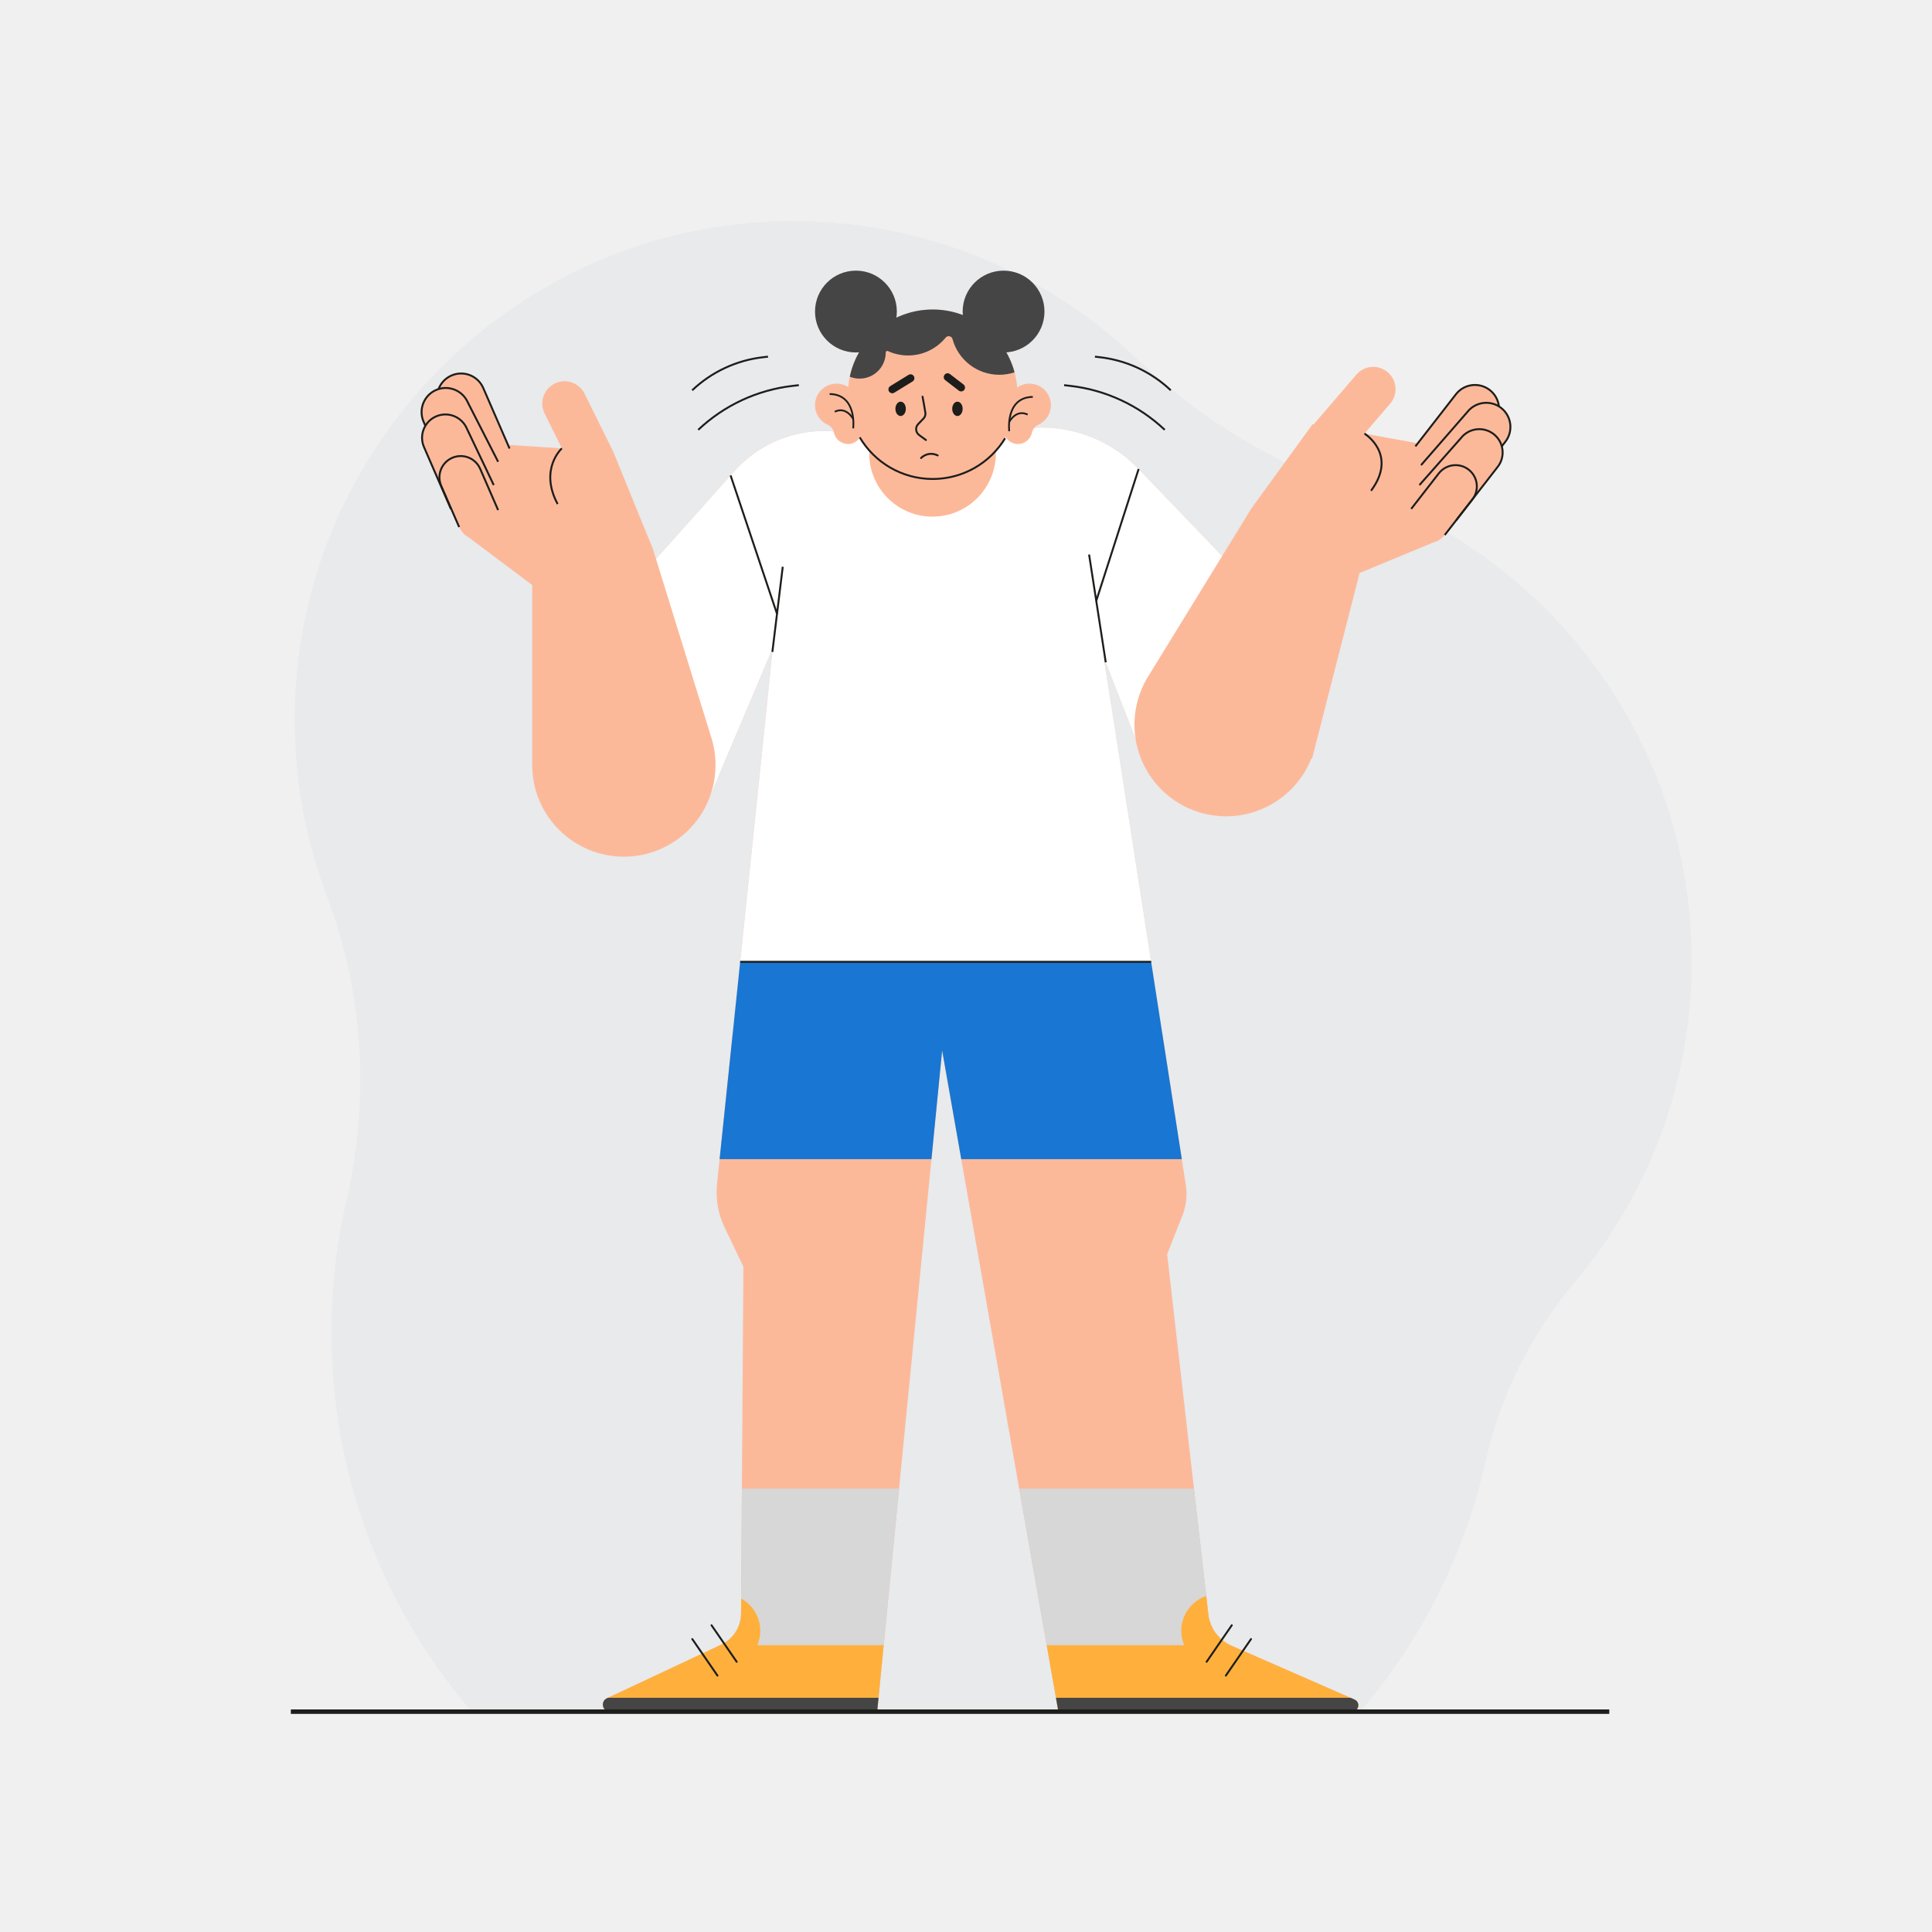
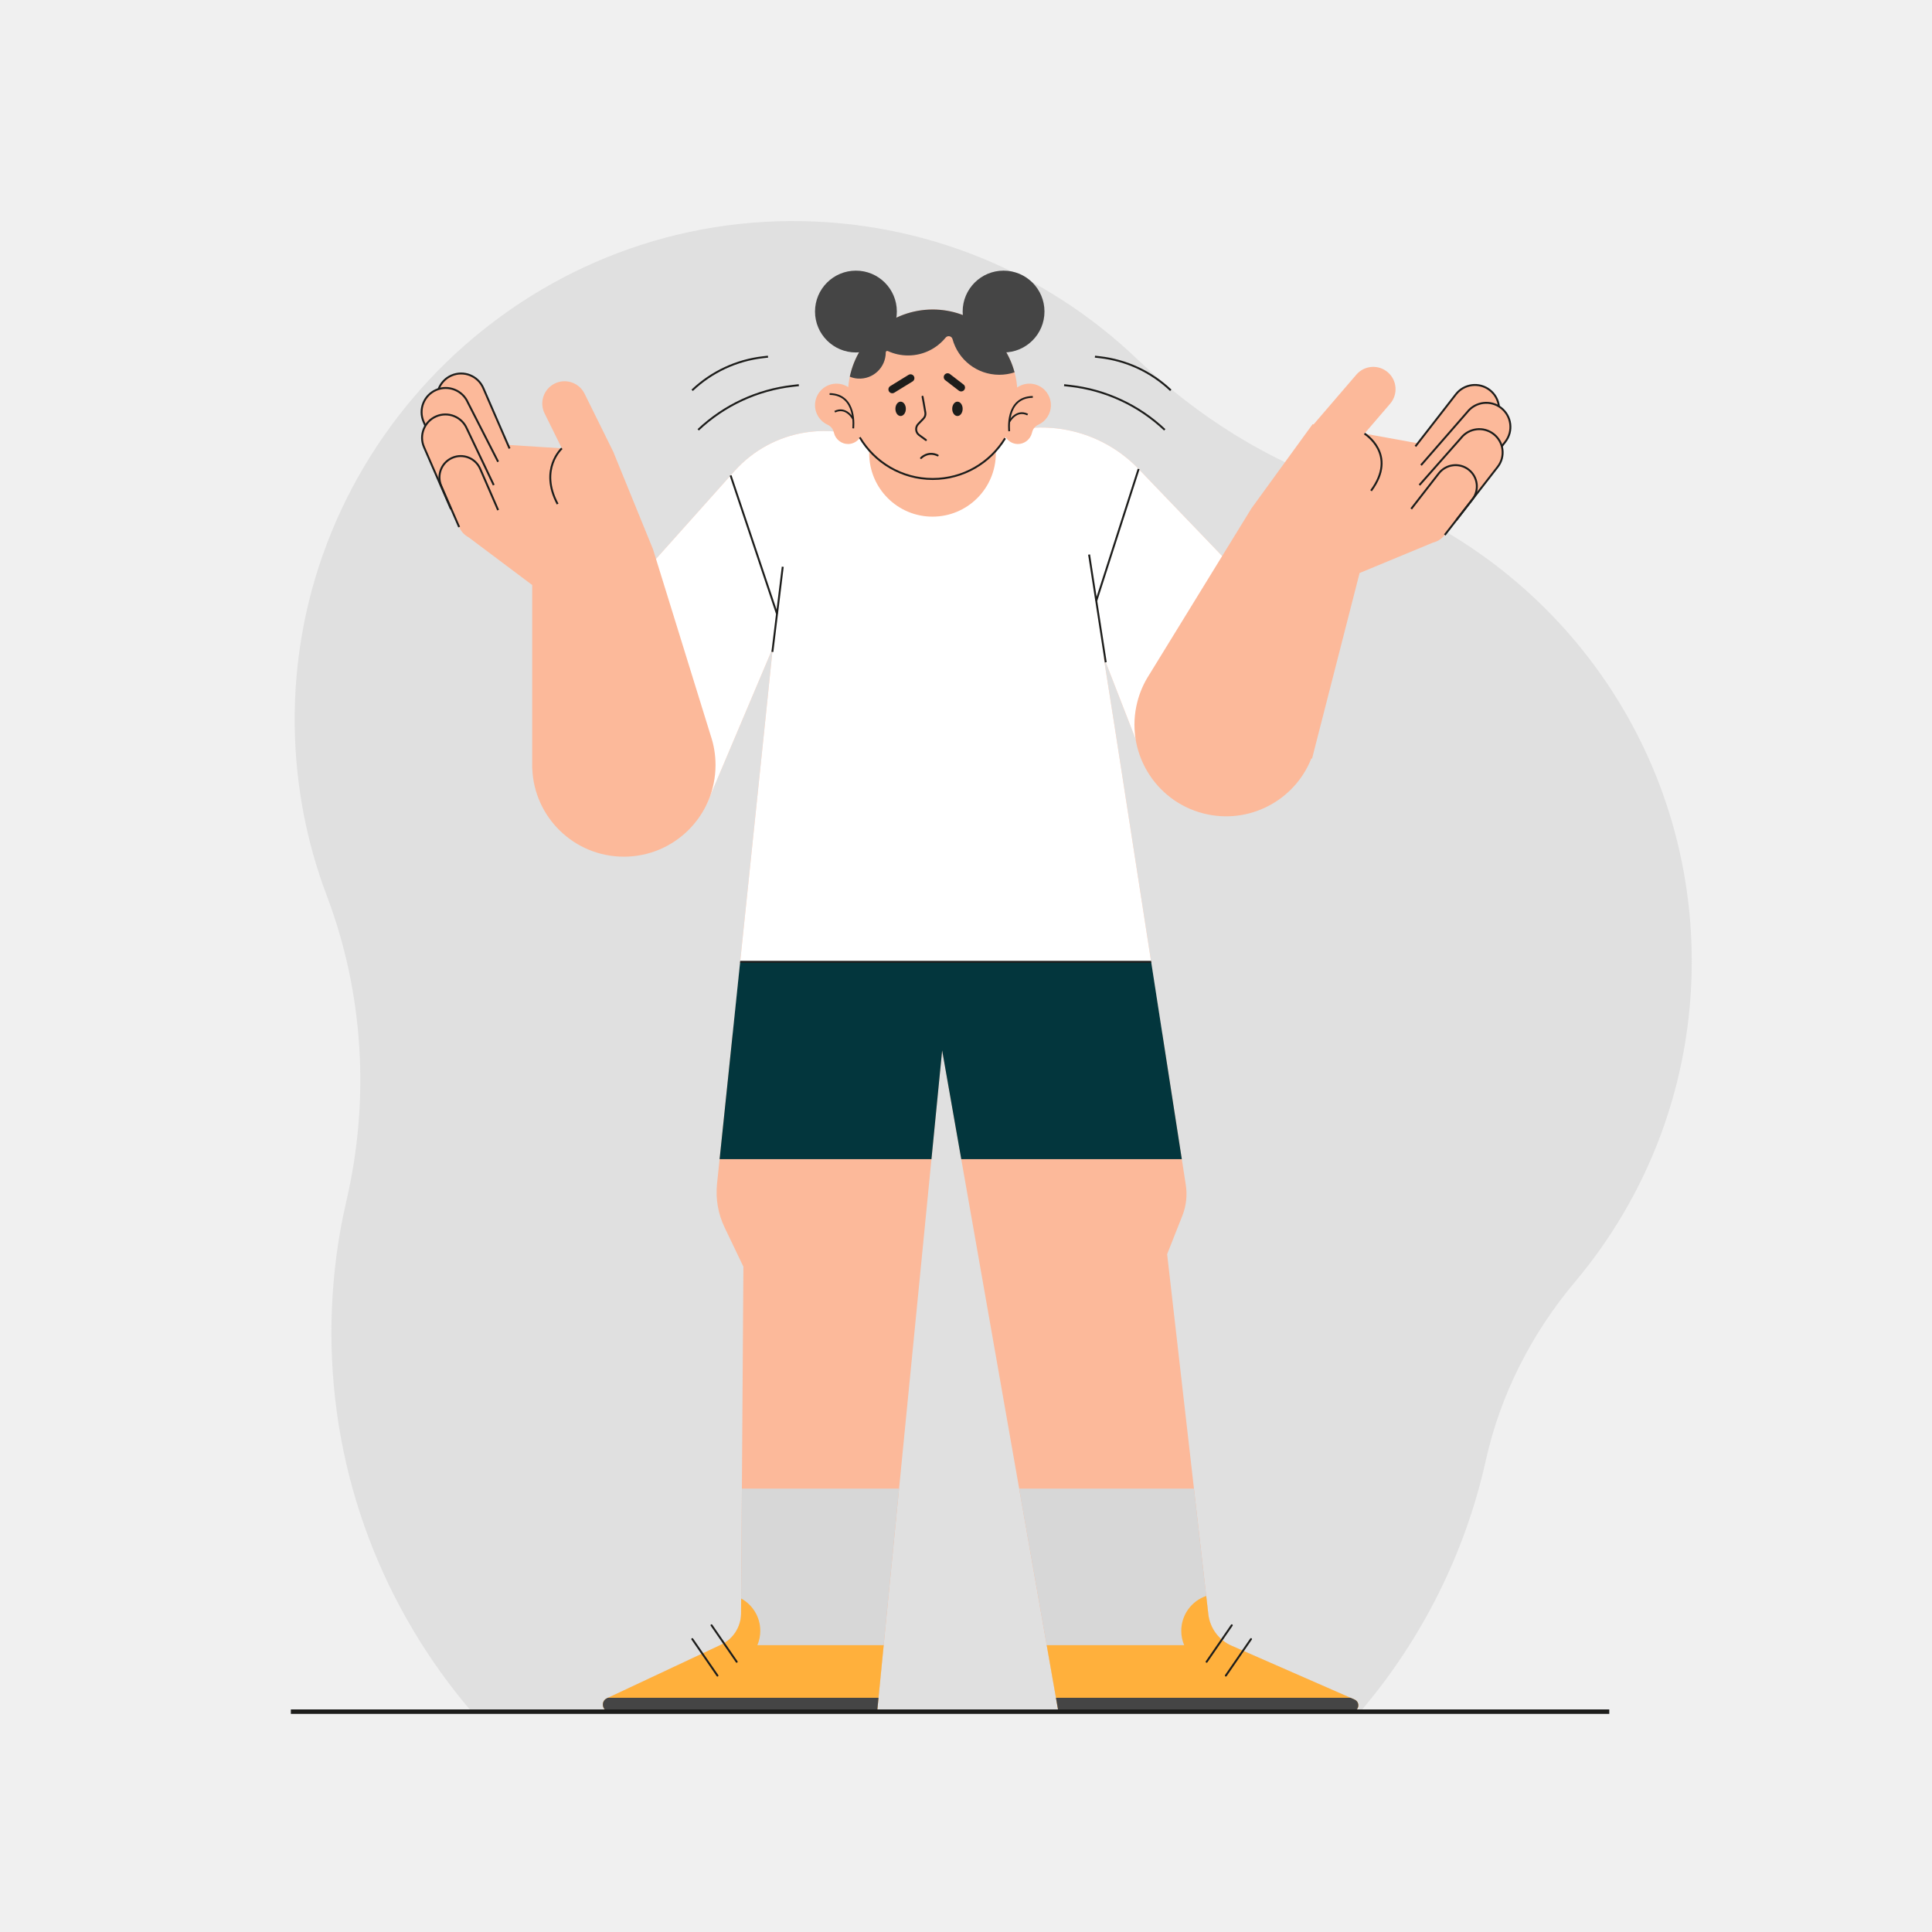
<svg xmlns="http://www.w3.org/2000/svg" version="1.1" x="0px" y="0px" viewBox="0 0 500 500" style="enable-background:new 0 0 500 500;" xml:space="preserve">
  <g id="BACKGROUND">
</g>
  <g id="OBJECTS">
-     <path style="fill:#e8eaec;" d="M85.772,344.935c0,37.259,13.619,71.447,36.122,97.856h230.315   c15.611-18.371,26.91-40.522,32.328-64.889c3.784-17.016,11.835-32.794,23.057-46.132c18.865-22.423,30.231-51.364,30.231-82.961   c0-57.241-37.296-105.768-88.913-122.613c-20.568-6.712-39.066-18.435-54.723-33.367c-23.309-22.229-54.931-35.817-89.73-35.617   C133.124,57.62,75.255,116.714,76.275,188.045c0.22,15.381,3.134,30.11,8.291,43.737c9.518,25.152,11.191,52.673,5.113,78.87   C87.123,321.666,85.772,333.142,85.772,344.935z" />
+     <path style="fill:#e0e0e0;" d="M85.772,344.935c0,37.259,13.619,71.447,36.122,97.856h230.315   c15.611-18.371,26.91-40.522,32.328-64.889c3.784-17.016,11.835-32.794,23.057-46.132c18.865-22.423,30.231-51.364,30.231-82.961   c0-57.241-37.296-105.768-88.913-122.613c-20.568-6.712-39.066-18.435-54.723-33.367c-23.309-22.229-54.931-35.817-89.73-35.617   C133.124,57.62,75.255,116.714,76.275,188.045c0.22,15.381,3.134,30.11,8.291,43.737c9.518,25.152,11.191,52.673,5.113,78.87   C87.123,321.666,85.772,333.142,85.772,344.935z" />
    <g>
      <g>
        <g>
          <path style="fill:#fcb99a;" d="M350.552,439.848l-31.828-13.939c-3.31-1.45-5.6-4.551-6.01-8.141l-10.659-93.188l3.941-9.968      c1.02-2.579,1.318-5.388,0.863-8.124l-18.391-118.42l-2.852-18.074l11.478,29.504l28.683-45.72l-31.102-32.403      c-10.917-11.374-28.104-14.013-41.931-6.44l-12.913,7.073l-11.122-6.358c-12.745-7.285-28.848-4.67-38.631,6.275l-44.376,49.645      l37.059,36.861l17.233-40.743l-2.103,20.38l-12.323,118.301c-0.403,3.87,0.274,7.776,1.955,11.286l4.869,10.161l-0.609,89.761      c-0.023,3.463-2.035,6.604-5.169,8.075l-29.545,13.863c-1.758,0.825-1.17,3.462,0.772,3.462h69.164l16.821-171.125      l30.084,171.125h75.986C351.666,442.976,352.172,440.557,350.552,439.848z" />
          <path style="fill:#FFFFFF;" d="M288.469,188.067l-2.852-18.074l11.478,29.504l28.683-45.72l-31.102-32.403      c-10.917-11.374-28.104-14.013-41.931-6.44l-12.913,7.073l-11.122-6.358c-12.745-7.285-28.848-4.67-38.631,6.275l-44.376,49.645      l37.059,36.861l17.233-40.743l-2.103,20.38l-8.271,79.403H300.8L288.469,188.067z" />
-           <polygon style="fill:#1976d2;" points="297.919,248.917 191.554,248.917 186.234,299.981 241.062,299.981 243.828,271.851       248.773,299.981 305.849,299.981     " />
+           <polygon style="fill:#03363d;" points="297.919,248.917 191.554,248.917 186.234,299.981 241.062,299.981 243.828,271.851       248.773,299.981 305.849,299.981     " />
          <g>
            <line style="fill:none;stroke:#1D1D1B;stroke-width:0.5;stroke-miterlimit:10;" x1="202.575" y1="146.674" x2="199.889" y2="168.716" />
            <line style="fill:none;stroke:#1D1D1B;stroke-width:0.5;stroke-miterlimit:10;" x1="281.856" y1="143.519" x2="286.167" y2="171.408" />
            <line style="fill:none;stroke:#1D1D1B;stroke-width:0.5;stroke-miterlimit:10;" x1="283.71" y1="155.512" x2="294.676" y2="121.374" />
            <line style="fill:none;stroke:#1D1D1B;stroke-width:0.5;stroke-miterlimit:10;" x1="201.089" y1="158.869" x2="189.078" y2="123.044" />
            <line style="fill:none;stroke:#1D1D1B;stroke-width:0.5;stroke-miterlimit:10;" x1="191.554" y1="248.917" x2="297.919" y2="248.917" />
          </g>
        </g>
        <g>
          <path style="fill:none;stroke:#1D1D1B;stroke-width:0.5;stroke-miterlimit:10;" d="M180.696,111.239L180.696,111.239      c6.712-6.341,15.3-10.333,24.474-11.378l1.568-0.178" />
          <path style="fill:none;stroke:#1D1D1B;stroke-width:0.5;stroke-miterlimit:10;" d="M179.135,101.011l0.056-0.053      c5.021-4.743,11.446-7.73,18.309-8.511l1.258-0.143" />
        </g>
        <g>
          <path style="fill:none;stroke:#1D1D1B;stroke-width:0.5;stroke-miterlimit:10;" d="M301.433,111.239L301.433,111.239      c-6.712-6.341-15.3-10.333-24.474-11.378l-1.568-0.178" />
          <path style="fill:none;stroke:#1D1D1B;stroke-width:0.5;stroke-miterlimit:10;" d="M302.995,101.011l-0.056-0.053      c-5.021-4.743-11.445-7.73-18.309-8.511l-1.258-0.143" />
        </g>
        <g>
          <path style="fill:#fcb99a;" d="M388.482,105.562c-0.181-0.141-0.368-0.269-0.559-0.387c-0.182-1.614-0.988-3.157-2.372-4.232      c-2.723-2.117-6.647-1.625-8.764,1.098l-9.856,12.679l-13.807-2.504l6.651-7.741c2.077-2.417,1.801-6.059-0.616-8.135h0      c-2.417-2.076-6.059-1.801-8.135,0.616l-10.903,12.689c-0.052,0.061-0.102,0.123-0.151,0.186l-0.272-0.049l-15.817,21.773      l-26.461,43.06c-1.367,2.106-2.42,4.466-3.077,7.033c-3.251,12.692,4.403,25.616,17.095,28.867      c11.715,3,23.628-3.29,27.948-14.257l0.169,0.087l12.307-48.05l19.001-7.877c0.547-0.133,1.075-0.35,1.564-0.648l0.002-0.001v0      c0.551-0.337,1.052-0.777,1.473-1.317l7.147-9.195c0.015-0.019,0.028-0.038,0.042-0.057l6.52-8.388      c1.215-1.563,1.542-3.536,1.055-5.309l0.913-1.175C391.697,111.603,391.205,107.679,388.482,105.562z" />
          <g>
            <path style="fill:none;stroke:#1D1D1B;stroke-width:0.5;stroke-miterlimit:10;" d="M353.125,112.216       c0,0,8.721,5.339,1.699,14.786" />
            <g>
              <path style="fill:none;stroke:#1D1D1B;stroke-width:0.5;stroke-miterlimit:10;" d="M387.924,105.175        c-0.182-1.614-0.989-3.156-2.373-4.232l0,0c-2.723-2.117-6.647-1.625-8.764,1.098l-10.479,13.481" />
              <path style="fill:none;stroke:#1D1D1B;stroke-width:0.5;stroke-miterlimit:10;" d="M388.667,115.501l0.913-1.175        c2.117-2.723,1.625-6.647-1.098-8.764l0,0c-2.723-2.117-6.647-1.625-8.764,1.098l-11.958,13.721" />
              <path style="fill:none;stroke:#1D1D1B;stroke-width:0.5;stroke-miterlimit:10;" d="M376.88,134.615l10.731-13.805        c2.047-2.634,1.572-6.428-1.062-8.475l0,0c-2.634-2.047-6.428-1.572-8.475,1.062l-10.731,12.142" />
              <path style="fill:none;stroke:#1D1D1B;stroke-width:0.5;stroke-miterlimit:10;" d="M373.902,138.45l7.147-9.195        c1.864-2.398,1.431-5.853-0.967-7.717l0,0c-2.398-1.864-5.853-1.431-7.717,0.967l-7.147,9.195" />
            </g>
          </g>
        </g>
        <g>
          <path style="fill:#fcb99a;" d="M241.335,133.708c9.049,0,16.385-7.336,16.385-16.385c0-1.285-0.153-2.534-0.432-3.733      c-2.745,0.421-5.451,1.314-7.993,2.706l-9.008,4.934l-7.758-4.435c-2.308-1.32-4.775-2.169-7.281-2.577      c-0.193,1.006-0.298,2.043-0.298,3.105C224.95,126.372,232.286,133.708,241.335,133.708z" />
          <g>
            <ellipse transform="matrix(0.967 -0.2548 0.2548 0.967 -18.0291 64.8602)" style="fill:#fcb99a;" cx="241.382" cy="102.032" rx="21.929" ry="21.929" />
            <path style="fill:#454545;" d="M232.102,80.629c0,5.847-4.74,10.588-10.588,10.588c-5.847,0-10.588-4.74-10.588-10.588       c0-5.847,4.74-10.587,10.588-10.587C227.361,70.041,232.102,74.781,232.102,80.629z" />
            <path style="fill:#454545;" d="M270.309,80.629c0,5.847-4.74,10.588-10.587,10.588s-10.587-4.74-10.587-10.588       c0-5.847,4.74-10.587,10.587-10.587S270.309,74.781,270.309,80.629z" />
            <path style="fill:#fcb99a;" d="M221.175,107.884c0.613-0.946,0.951-2.086,0.889-3.311c-0.143-2.824-2.453-5.136-5.277-5.279       c-3.209-0.162-5.861,2.392-5.861,5.565c0,2.258,1.344,4.2,3.276,5.074c0.832,0.377,1.411,1.126,1.608,2.018       c0.003,0.012,0.006,0.025,0.008,0.038c0.398,1.715,1.969,2.966,3.73,2.921c2.013-0.051,3.63-1.699,3.63-3.725       C223.178,109.751,222.365,108.507,221.175,107.884z" />
            <path style="fill:#fcb99a;" d="M261.725,107.884c-0.613-0.946-0.951-2.086-0.889-3.311c0.143-2.824,2.453-5.136,5.277-5.279       c3.209-0.162,5.861,2.392,5.861,5.565c0,2.258-1.344,4.2-3.276,5.074c-0.832,0.377-1.411,1.126-1.608,2.018       c-0.003,0.012-0.006,0.025-0.008,0.038c-0.399,1.715-1.969,2.966-3.73,2.921c-2.013-0.051-3.63-1.699-3.63-3.725       C259.721,109.751,260.535,108.507,261.725,107.884z" />
            <path style="fill:#1D1D1B;" d="M234.432,105.806c0,1.026-0.605,1.858-1.351,1.858c-0.746,0-1.351-0.832-1.351-1.858       c0-1.026,0.605-1.857,1.351-1.857C233.827,103.948,234.432,104.78,234.432,105.806z" />
            <path style="fill:#1D1D1B;" d="M249.134,105.806c0,1.026-0.605,1.858-1.351,1.858c-0.746,0-1.351-0.832-1.351-1.858       c0-1.026,0.605-1.857,1.351-1.857C248.529,103.948,249.134,104.78,249.134,105.806z" />
            <path style="fill:none;stroke:#1D1D1B;stroke-width:0.5;stroke-linecap:round;stroke-miterlimit:10;" d="M238.755,102.665       c0.049,0.147,0.487,2.698,0.725,4.097c0.097,0.568-0.082,1.146-0.482,1.561l-1.375,1.428c-0.795,0.826-0.679,2.163,0.246,2.839       l1.763,1.288" />
            <line style="fill:#FFFFFF;stroke:#1D1D1B;stroke-width:2;stroke-linecap:round;stroke-miterlimit:10;" x1="230.92" y1="100.774" x2="235.648" y2="97.869" />
            <line style="fill:#FFFFFF;stroke:#1D1D1B;stroke-width:2;stroke-linecap:round;stroke-miterlimit:10;" x1="245.239" y1="97.599" x2="248.748" y2="100.301" />
            <path style="fill:none;stroke:#1D1D1B;stroke-width:0.5;stroke-linecap:round;stroke-miterlimit:10;" d="M238.363,118.538       c0,0,1.742-1.891,4.309-0.676" />
            <path style="fill:#454545;" d="M262.565,96.356c-2.502-9.359-11.036-16.254-21.183-16.254       c-10.554,0-19.364,7.456-21.456,17.388c0.657,0.268,1.361,0.441,2.098,0.486c3.937,0.244,7.206-2.876,7.206-6.761       c0-0.002,0-0.004,0-0.007c0-0.284,0.285-0.476,0.544-0.357c1.593,0.733,3.365,1.143,5.234,1.143       c3.922,0,7.422-1.799,9.723-4.617c0.522-0.639,1.56-0.419,1.777,0.376c1.453,5.324,6.321,9.238,12.106,9.238       C259.995,96.994,261.322,96.768,262.565,96.356z" />
            <path style="fill:none;stroke:#1D1D1B;stroke-width:0.5;stroke-miterlimit:10;" d="M260.122,113.426       c-3.849,6.317-10.802,10.535-18.74,10.535c-8.034,0-15.058-4.32-18.877-10.763" />
          </g>
        </g>
        <g>
          <g>
            <path style="fill:#d7d7d7;" d="M273.912,442.976h75.985c1.768,0,2.275-2.419,0.655-3.128l-31.828-13.939       c-3.31-1.45-5.6-4.551-6.01-8.141l-3.719-32.51h-45.231L273.912,442.976z" />
            <path style="fill:#d7d7d7;" d="M157.842,442.976h69.164l5.674-57.719h-40.676l-0.219,32.318       c-0.023,3.463-2.035,6.604-5.169,8.075l-29.545,13.863C155.312,440.339,155.9,442.976,157.842,442.976z" />
          </g>
          <g>
            <path style="fill:#FFB03C;" d="M196.008,425.777c0.484-1.143,0.752-2.4,0.752-3.72c0-3.605-2-6.742-4.949-8.365l-0.026,3.884       c-0.023,3.463-2.035,6.604-5.169,8.075l-29.545,13.863c-1.758,0.825-1.17,3.462,0.772,3.462h69.164l1.691-17.199H196.008z" />
            <path style="fill:#FFB03C;" d="M350.552,439.848l-31.828-13.939c-3.31-1.45-5.6-4.551-6.01-8.141l-0.542-4.741       c-3.757,1.282-6.46,4.84-6.46,9.031c0,1.32,0.268,2.577,0.752,3.72h-35.576l3.024,17.199h75.986       C351.666,442.976,352.172,440.557,350.552,439.848z" />
            <g>
              <path style="fill:#454545;" d="M273.912,442.976h75.985c1.768,0,2.275-2.419,0.655-3.128l-1.057-0.463h-76.215        L273.912,442.976z" />
              <path style="fill:#454545;" d="M157.842,442.976h69.164l0.353-3.591h-70.014l-0.275,0.129        C155.312,440.339,155.9,442.976,157.842,442.976z" />
            </g>
          </g>
          <g>
            <line style="fill:none;stroke:#1D1D1B;stroke-width:0.5;stroke-linecap:round;stroke-miterlimit:10;" x1="184.143" y1="420.619" x2="190.654" y2="430.066" />
            <line style="fill:none;stroke:#1D1D1B;stroke-width:0.5;stroke-linecap:round;stroke-miterlimit:10;" x1="179.164" y1="424.193" x2="185.675" y2="433.64" />
          </g>
          <g>
            <line style="fill:none;stroke:#1D1D1B;stroke-width:0.5;stroke-linecap:round;stroke-miterlimit:10;" x1="318.782" y1="420.619" x2="312.271" y2="430.066" />
            <line style="fill:none;stroke:#1D1D1B;stroke-width:0.5;stroke-linecap:round;stroke-miterlimit:10;" x1="323.76" y1="424.193" x2="317.25" y2="433.64" />
          </g>
        </g>
        <g>
          <path style="fill:#fcb99a;" d="M183.943,190.411l-14.95-48.28l-9.986-24.491c-0.085-0.258-0.187-0.512-0.311-0.763      l-7.414-14.997c-1.412-2.856-4.872-4.027-7.728-2.615c-2.856,1.412-4.027,4.872-2.615,7.728l4.467,9.037l-13.941-0.889      l-6.402-14.728c-1.375-3.163-5.054-4.613-8.217-3.238c-1.607,0.699-2.771,1.993-3.348,3.511      c-0.214,0.067-0.427,0.145-0.637,0.236c-3.163,1.375-4.613,5.054-3.238,8.217l0.462,1.062c-0.962,1.613-1.161,3.65-0.355,5.504      l6.97,16.036c0.143,0.329,0.313,0.637,0.503,0.926l1.622,3.731c0.273,0.628,0.649,1.178,1.1,1.641l0,0l0.002,0.001      c0.399,0.41,0.857,0.751,1.354,1.016l16.453,12.346v47.445l0.017-0.003c0.453,12.703,10.892,22.863,23.705,22.863      c13.102,0,23.723-10.621,23.723-23.722C185.179,195.338,184.745,192.791,183.943,190.411z" />
          <g>
            <g>
              <path style="fill:none;stroke:#1D1D1B;stroke-width:0.5;stroke-miterlimit:10;" d="M113.499,100.688        c0.577-1.519,1.742-2.812,3.349-3.511l0,0c3.163-1.375,6.842,0.075,8.217,3.238l6.806,15.659" />
              <path style="fill:none;stroke:#1D1D1B;stroke-width:0.5;stroke-miterlimit:10;" d="M110.086,110.204l-0.462-1.062        c-1.375-3.163,0.075-6.842,3.238-8.217h0c3.163-1.375,6.842,0.075,8.217,3.238l7.834,15.339" />
              <path style="fill:none;stroke:#1D1D1B;stroke-width:0.5;stroke-miterlimit:10;" d="M116.701,131.744l-6.97-16.036        c-1.33-3.059,0.072-6.617,3.132-7.947h0c3.059-1.33,6.617,0.072,7.947,3.132l6.97,14.646" />
              <path style="fill:none;stroke:#1D1D1B;stroke-width:0.5;stroke-miterlimit:10;" d="M118.827,136.401l-4.642-10.68        c-1.211-2.785,0.066-6.025,2.851-7.236l0,0c2.785-1.211,6.025,0.066,7.236,2.851l4.642,10.68" />
            </g>
            <path style="fill:none;stroke:#1D1D1B;stroke-width:0.5;stroke-miterlimit:10;" d="M145.408,116.031       c0,0-5.946,5.354-1.095,14.417" />
          </g>
        </g>
      </g>
      <g>
        <path style="fill:none;stroke:#1D1D1B;stroke-width:0.459;stroke-miterlimit:10;" d="M261.185,111.601     c0,0-1.085-8.783,6.105-8.885" />
        <path style="fill:none;stroke:#1D1D1B;stroke-width:0.459;stroke-miterlimit:10;" d="M261.223,109.134     c0,0,1.744-3.302,4.737-1.838" />
      </g>
      <g>
        <path style="fill:none;stroke:#1D1D1B;stroke-width:0.459;stroke-miterlimit:10;" d="M220.808,110.858     c0,0,1.085-8.783-6.105-8.885" />
        <path style="fill:none;stroke:#1D1D1B;stroke-width:0.459;stroke-miterlimit:10;" d="M220.77,108.391     c0,0-1.744-3.302-4.738-1.838" />
      </g>
    </g>
    <line style="fill:none;stroke:#1D1D1B;stroke-width:1.152;stroke-miterlimit:10;" x1="75.271" y1="442.976" x2="416.478" y2="442.976" />
  </g>
</svg>
